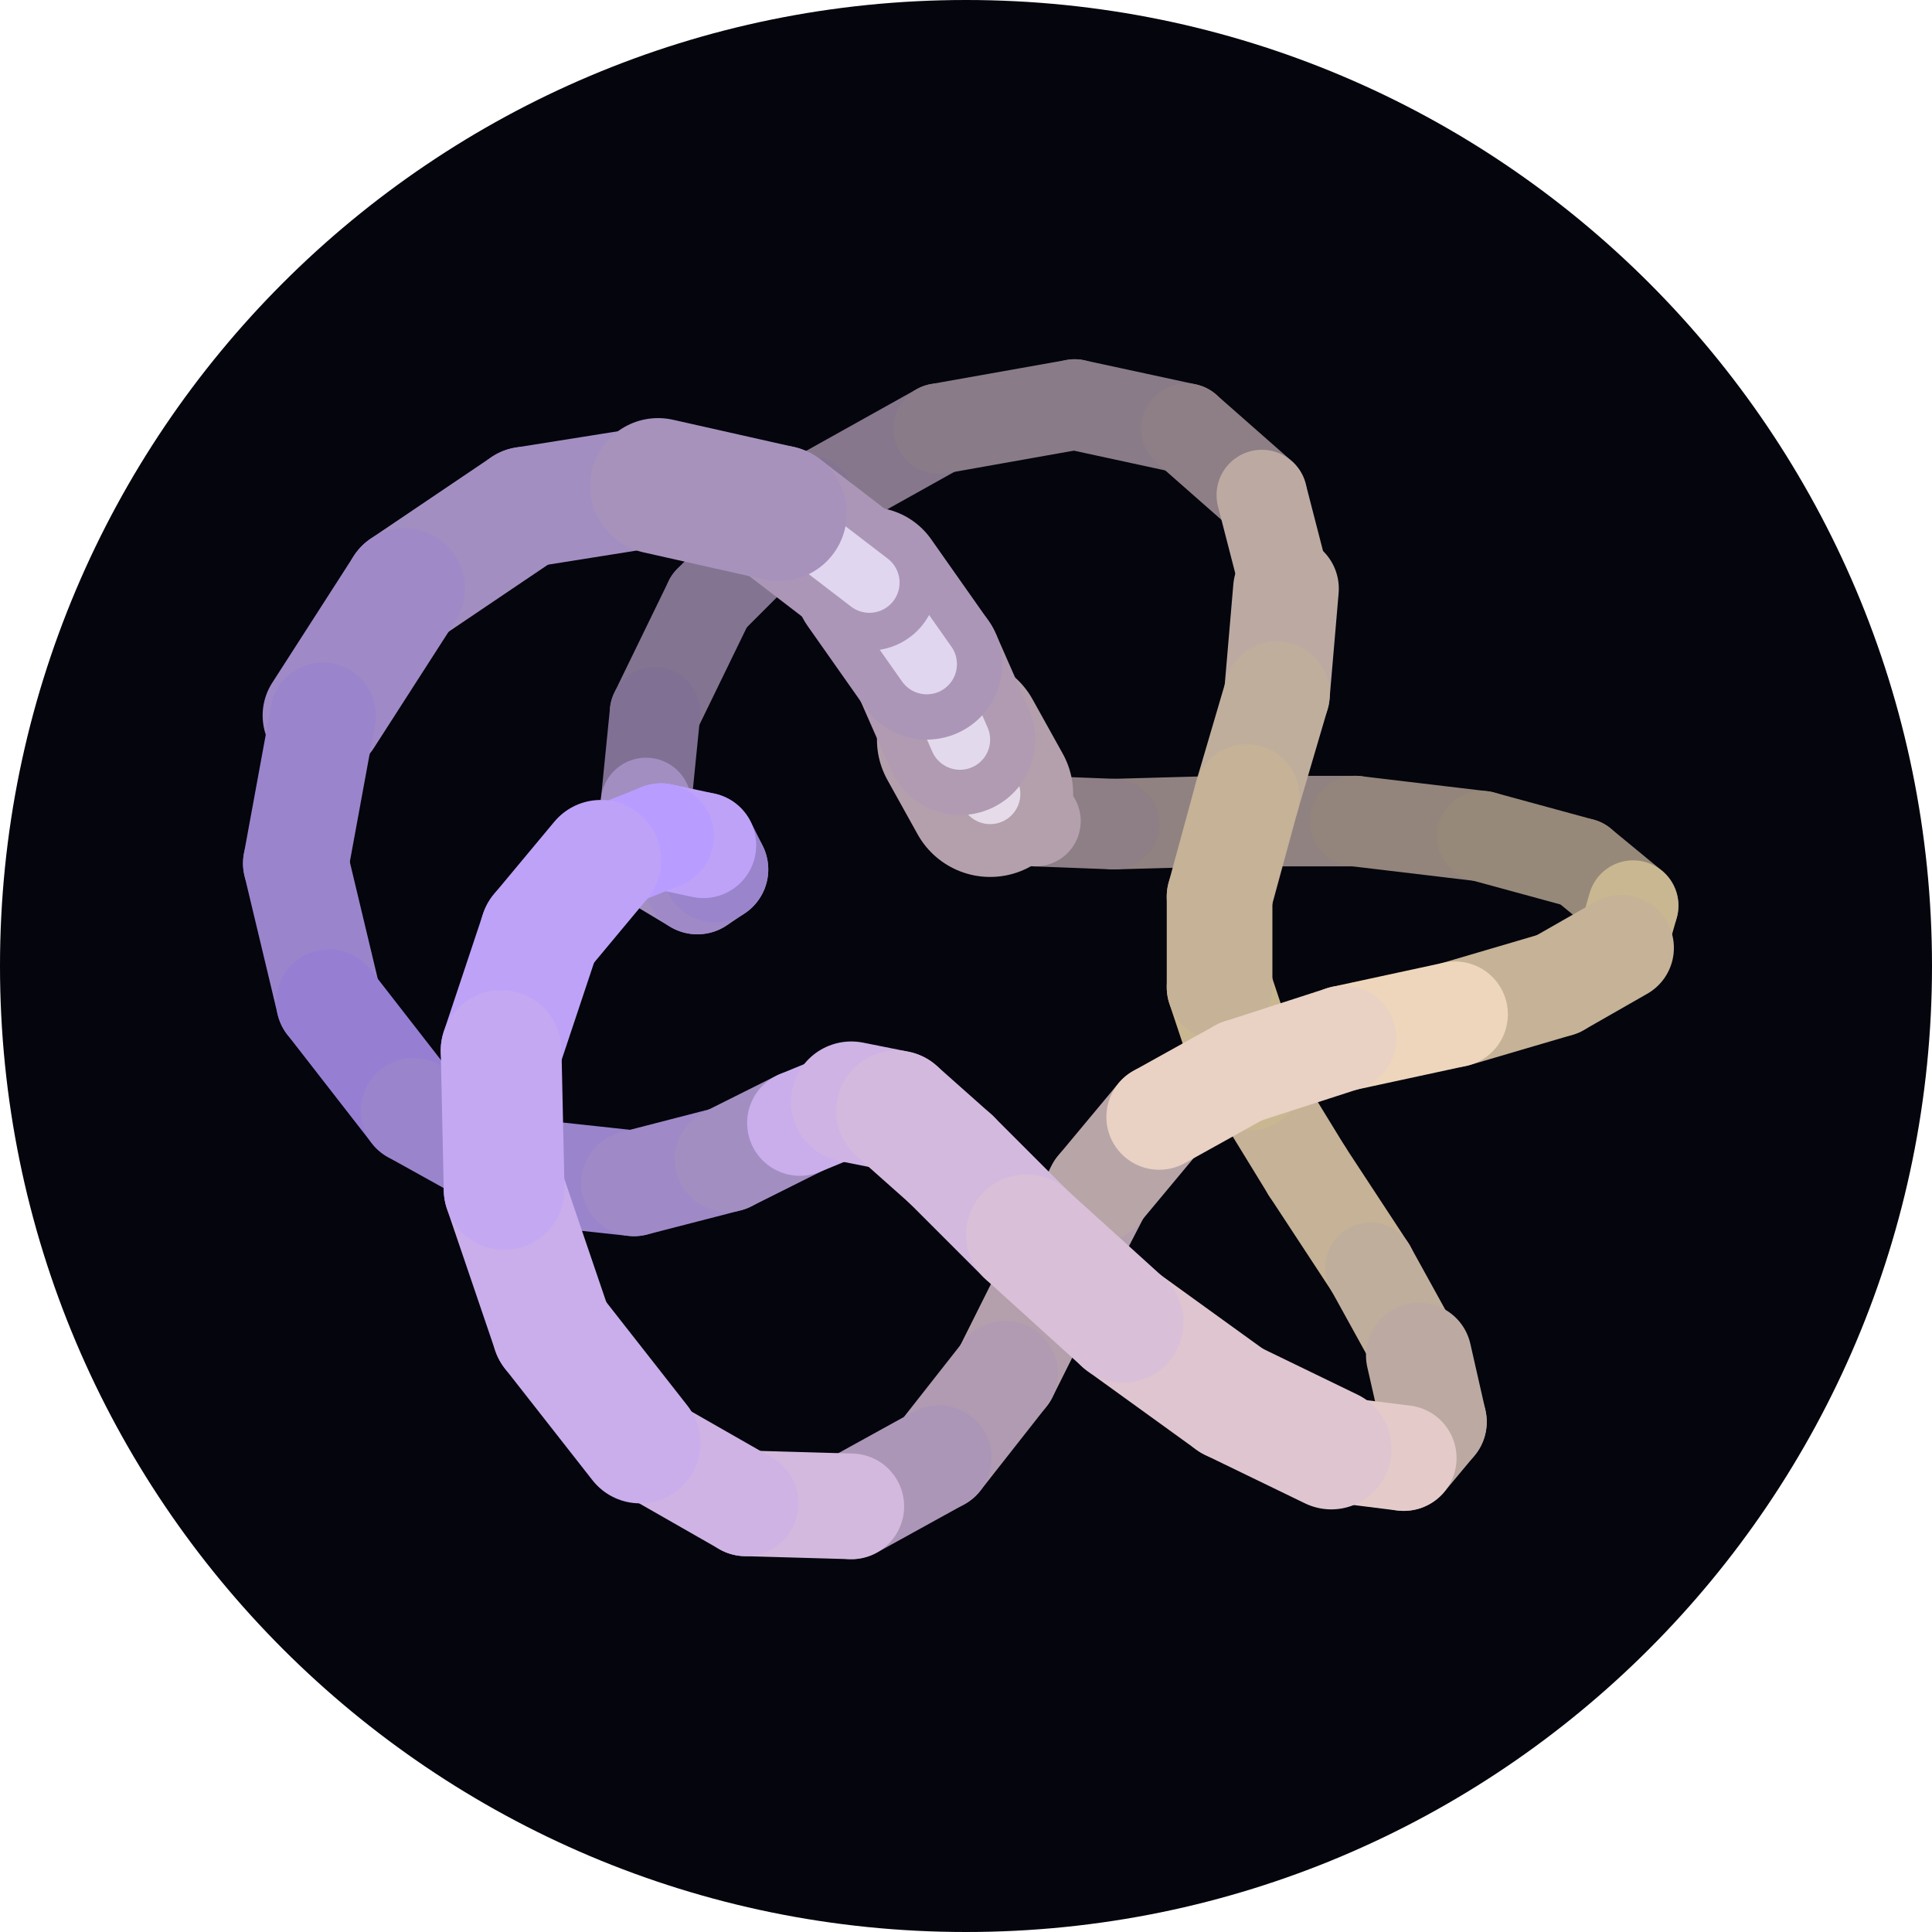
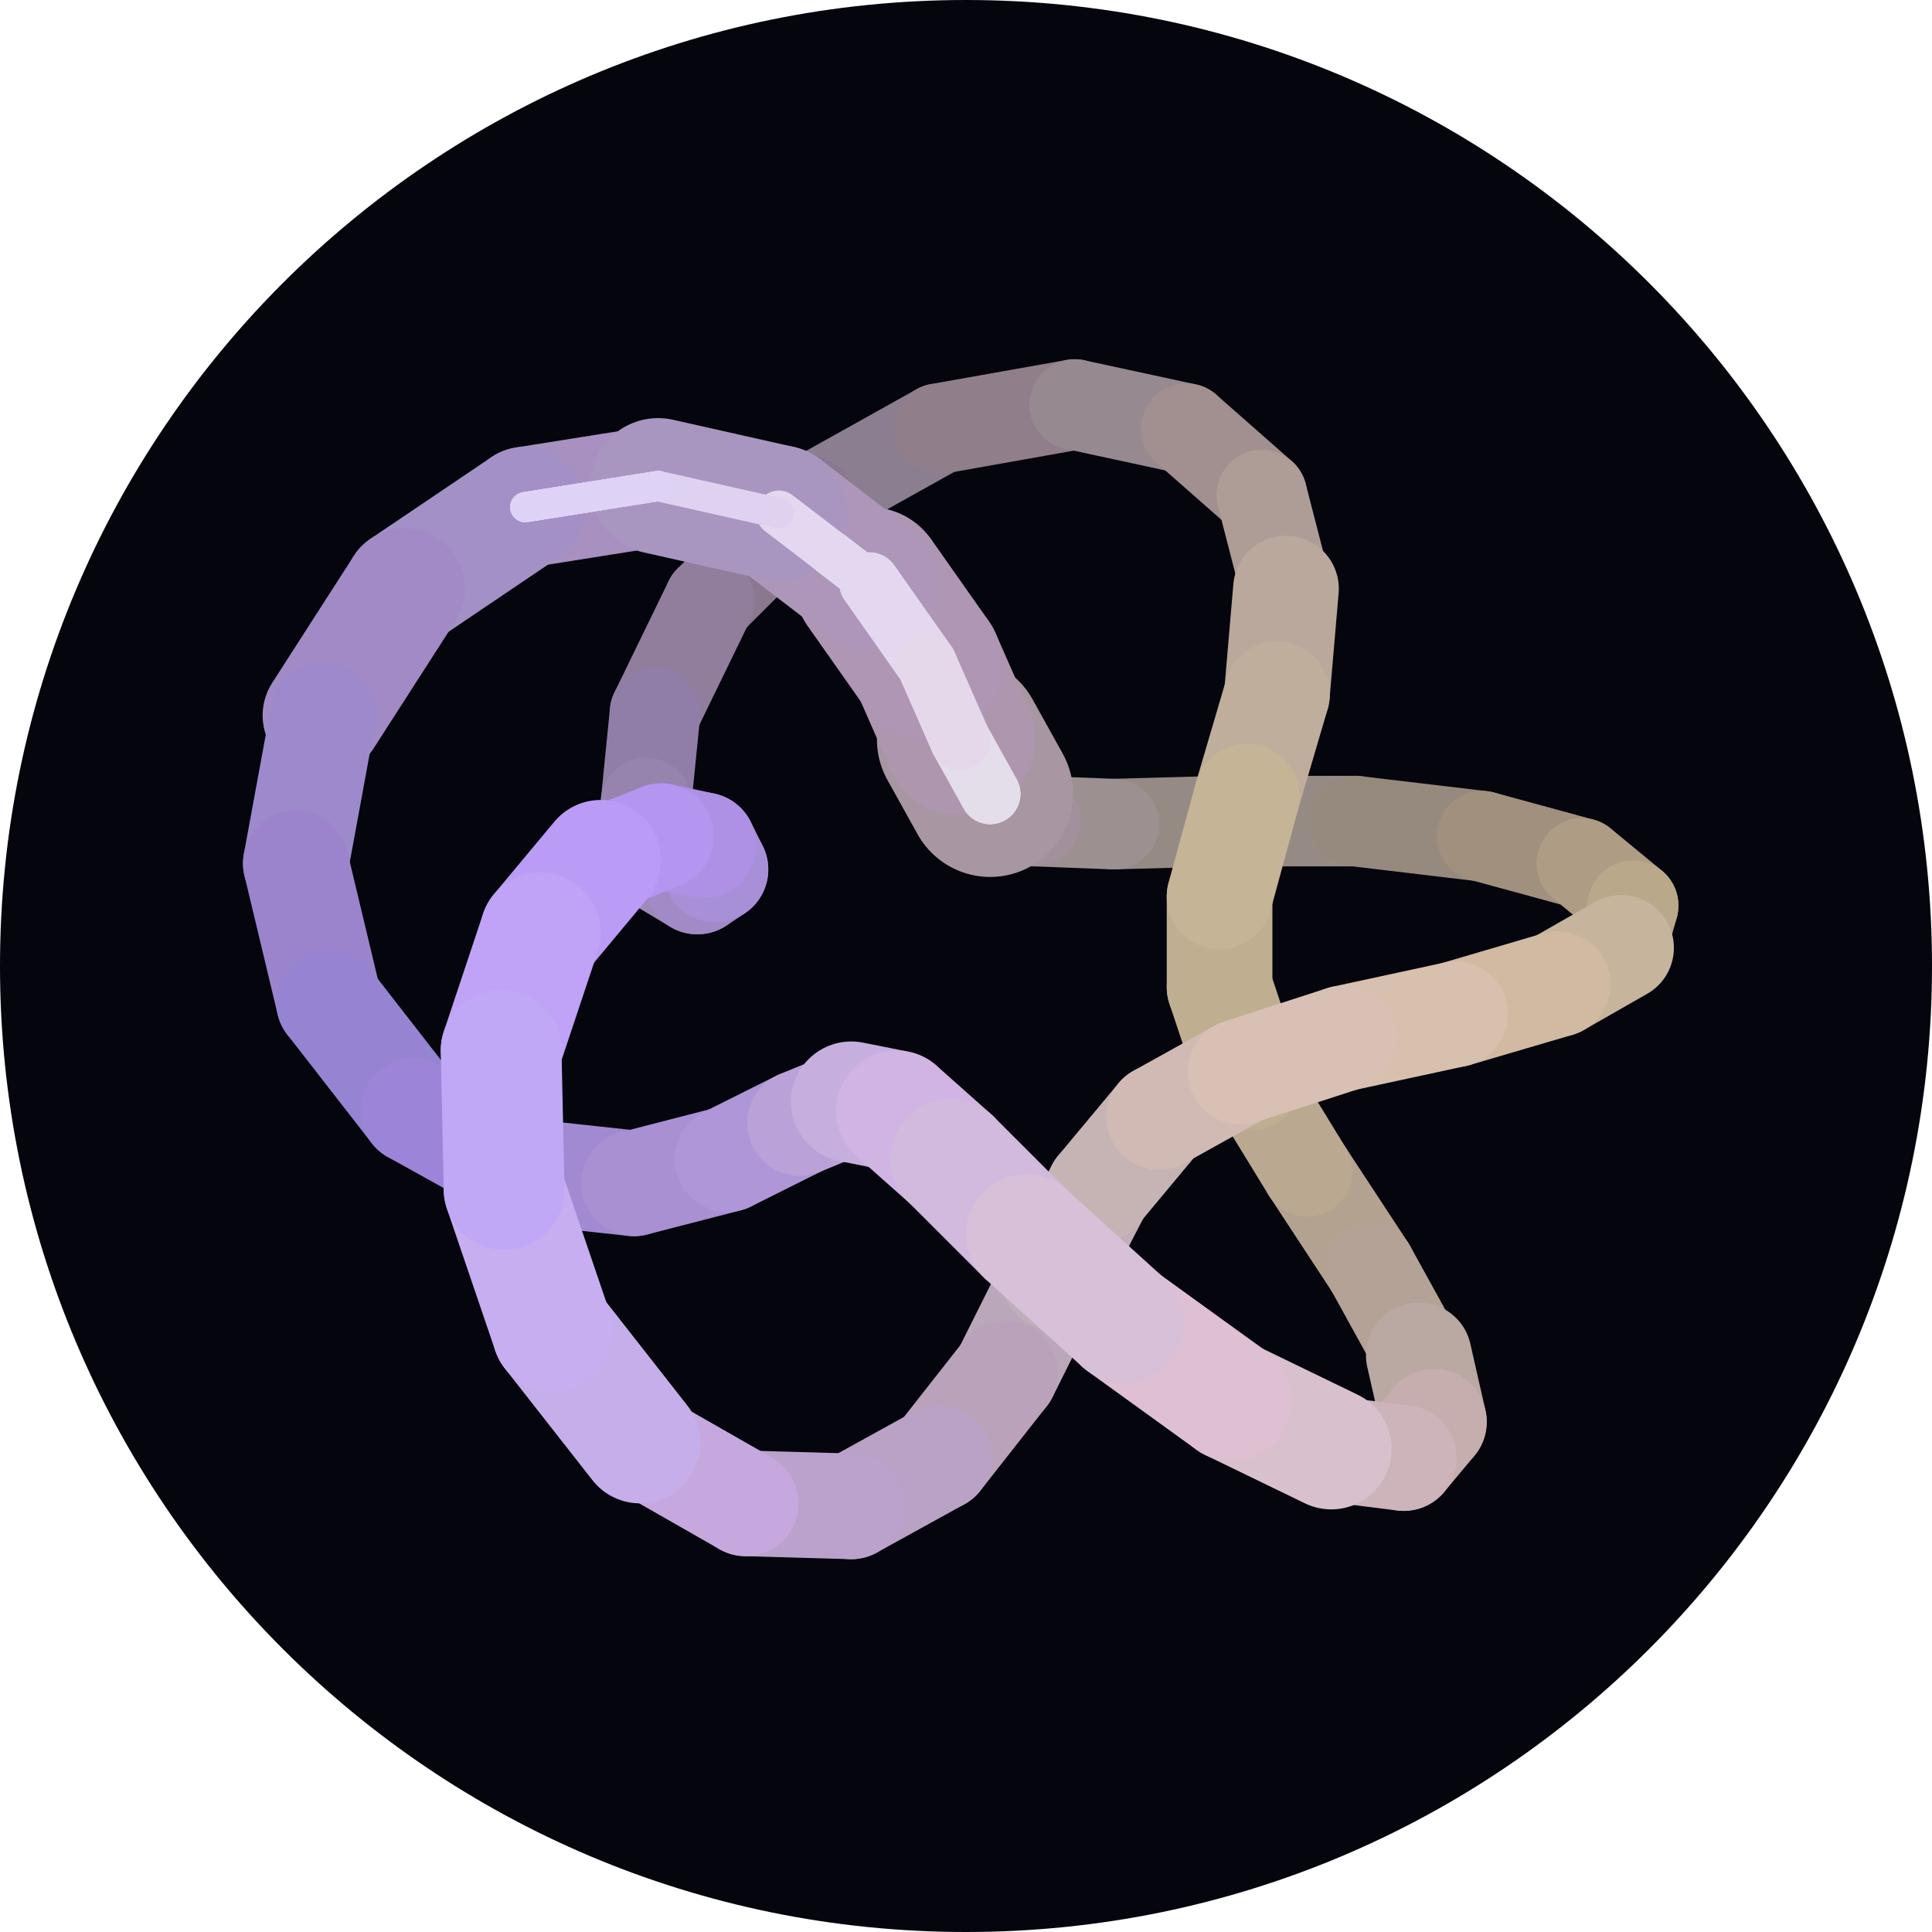
<svg xmlns="http://www.w3.org/2000/svg" viewBox="0 0 64 64">
  <circle cx="32" cy="32" r="32" fill="#04050d" />
  <g fill="none" stroke-linecap="round">
-     <path d="M26.8 16.6L31.1 14.2" stroke="#86778d" stroke-width="3" />
-     <path d="M40.5 27.2L44.9 27.2" stroke="#908281" stroke-width="3" />
-     <path d="M44.9 27.2L49.1 27.7" stroke="#93857c" stroke-width="3" />
-     <path d="M23.5 19.9L26.8 16.6" stroke="#837491" stroke-width="3" />
-     <path d="M31.1 14.2L35.6 13.4" stroke="#897b88" stroke-width="3" />
-     <path d="M36.9 27.3L40.5 27.2" stroke="#908281" stroke-width="3" />
-     <path d="M49.1 27.7L52.4 28.6" stroke="#968979" stroke-width="3" />
-     <path d="M21.7 23.6L23.5 19.9" stroke="#837491" stroke-width="3" />
-     <path d="M35.6 13.4L39.3 14.2" stroke="#897b88" stroke-width="3" />
-     <path d="M34.3 27.2L36.9 27.3" stroke="#8d7f85" stroke-width="3" />
-     <path d="M21.4 26.6L21.7 23.6" stroke="#807094" stroke-width="3" />
-     <path d="M52.4 28.6L54.1 30" stroke="#968979" stroke-width="3" />
-     <path d="M39.3 14.2L41.8 16.4" stroke="#8d7f85" stroke-width="3" />
-     <path d="M32.8 26.3L34.3 27.2" stroke="#b4a0ac" stroke-width="3" />
-     <path d="M22.1 28.6L21.4 26.6" stroke="#a38ec2" stroke-width="3" />
-     <path d="M41.8 16.4L42.6 19.5" stroke="#bcaaa2" stroke-width="3" />
-     <path d="M43.3 38.8L45.4 42" stroke="#c5b297" stroke-width="3" />
-     <path d="M41.4 35.7L43.3 38.8" stroke="#c5b297" stroke-width="3" />
-     <path d="M54.1 30L53.7 31.4" stroke="#c9b792" stroke-width="3" />
-     <path d="M31.8 24.5L32.8 26.3" stroke="#b4a0ac" stroke-width="5.5" />
-     <path d="M31.8 24.5L32.8 26.3" stroke="#e6dce9" stroke-width="2" />
-     <path d="M45.4 42L47 44.9" stroke="#c0ae9c" stroke-width="3" />
-     <path d="M40.4 32.7L41.4 35.7" stroke="#c9b792" stroke-width="3.5" />
-     <path d="M23.1 29.2L22.1 28.6" stroke="#a38ec2" stroke-width="3.5" />
-     <path d="M42.6 19.5L42.3 23" stroke="#bcaaa2" stroke-width="3.5" />
-     <path d="M30.7 22L31.8 24.5" stroke="#b09bb2" stroke-width="5" />
-     <path d="M30.7 22L31.8 24.5" stroke="#e3d9ec" stroke-width="2" />
-     <path d="M40.4 29.7L40.4 32.7" stroke="#c5b297" stroke-width="3.5" />
-     <path d="M47 44.9L47.5 47.1" stroke="#bcaaa2" stroke-width="3.5" />
+     <path d="M26.8 16.6L31.1 14.2" stroke="#8a7e90" stroke-width="3" />
+     <path d="M40.5 27.2L44.9 27.2" stroke="#968a84" stroke-width="3" />
+     <path d="M44.9 27.2L49.1 27.7" stroke="#968a7e" stroke-width="3" />
+     <path d="M23.5 19.9L26.8 16.6" stroke="#8a7890" stroke-width="3" />
+     <path d="M31.1 14.2L35.6 13.4" stroke="#907e8a" stroke-width="3" />
+     <path d="M36.9 27.3L40.5 27.2" stroke="#968a84" stroke-width="3" />
+     <path d="M49.1 27.7L52.4 28.6" stroke="#a2907e" stroke-width="3" />
+     <path d="M21.7 23.6L23.5 19.9" stroke="#907e9c" stroke-width="3" />
+     <path d="M35.6 13.4L39.3 14.2" stroke="#968a90" stroke-width="3" />
+     <path d="M34.3 27.2L36.9 27.3" stroke="#9c9090" stroke-width="3" />
+     <path d="M21.4 26.6L21.7 23.6" stroke="#907ea8" stroke-width="3" />
+     <path d="M52.4 28.6L54.1 30" stroke="#ae9c84" stroke-width="3" />
+     <path d="M39.3 14.2L41.8 16.4" stroke="#a29090" stroke-width="3" />
+     <path d="M32.8 26.3L34.3 27.2" stroke="#a2909c" stroke-width="3" />
+     <path d="M22.1 28.6L21.4 26.6" stroke="#9684ae" stroke-width="3" />
+     <path d="M41.8 16.4L42.6 19.5" stroke="#ae9c96" stroke-width="3" />
+     <path d="M43.3 38.8L45.4 42" stroke="#b4a290" stroke-width="3" />
+     <path d="M41.4 35.7L43.3 38.8" stroke="#baa890" stroke-width="3" />
+     <path d="M54.1 30L53.7 31.4" stroke="#baa88a" stroke-width="3" />
+     <path d="M31.8 24.5L32.8 26.3" stroke="#a896a2" stroke-width="5.5" />
+     <path d="M31.8 24.5L32.8 26.3" stroke="#e4deea" stroke-width="2" />
+     <path d="M45.4 42L47 44.9" stroke="#b4a296" stroke-width="3" />
+     <path d="M40.4 32.7L41.4 35.7" stroke="#c0ae90" stroke-width="3.5" />
+     <path d="M23.1 29.2L22.1 28.6" stroke="#9c8aba" stroke-width="3.5" />
+     <path d="M42.6 19.5L42.3 23" stroke="#baa89c" stroke-width="3.5" />
+     <path d="M30.7 22L31.8 24.5" stroke="#ae96ae" stroke-width="5" />
+     <path d="M30.7 22L31.8 24.5" stroke="#e4d8ea" stroke-width="2" />
+     <path d="M31.8 24.5L32.8 26.3" stroke="#e4deea" stroke-width="2" />
+     <path d="M40.4 29.7L40.4 32.7" stroke="#c0ae90" stroke-width="3.5" />
+     <path d="M47 44.9L47.5 47.1" stroke="#baa8a2" stroke-width="3.5" />
    <path d="M42.3 23L41.3 26.4" stroke="#c0ae9c" stroke-width="3.5" />
-     <path d="M28.8 19.3L30.7 22" stroke="#ac96b7" stroke-width="5" />
-     <path d="M28.8 19.3L30.7 22" stroke="#e1d6f0" stroke-width="2" />
-     <path d="M41.3 26.4L40.4 29.7" stroke="#c5b297" stroke-width="3.5" />
-     <path d="M25.8 17L28.8 19.3" stroke="#ac96b7" stroke-width="4.5" />
-     <path d="M25.8 17L28.8 19.3" stroke="#e1d6f0" stroke-width="2" />
-     <path d="M17.4 16.8L21.8 16.1" stroke="#a38ec2" stroke-width="4" />
-     <path d="M13.4 19.5L17.4 16.8" stroke="#a38ec2" stroke-width="4" />
-     <path d="M21.8 16.1L25.8 17" stroke="#a792bc" stroke-width="4.5" />
-     <path d="M10.7 23.7L13.4 19.5" stroke="#9f89c7" stroke-width="4" />
-     <path d="M9.8 28.6L10.7 23.7" stroke="#9a84cc" stroke-width="3.5" />
-     <path d="M10.9 33.2L9.8 28.6" stroke="#9a84cc" stroke-width="3.5" />
-     <path d="M53.7 31.4L51.6 32.6" stroke="#c5b297" stroke-width="3.5" />
-     <path d="M23.7 28.8L23.1 29.2" stroke="#9f89c7" stroke-width="3.5" />
-     <path d="M13.7 36.8L10.9 33.2" stroke="#967fd2" stroke-width="3.5" />
-     <path d="M17.3 38.8L13.7 36.8" stroke="#9a84cc" stroke-width="3.5" />
-     <path d="M21 39.2L17.3 38.8" stroke="#9a84cc" stroke-width="3.5" />
-     <path d="M47.5 47.1L46.5 48.3" stroke="#bcaaa2" stroke-width="3.5" />
-     <path d="M34.9 42.3L33.3 45.5" stroke="#b4a0ac" stroke-width="3.5" />
-     <path d="M33.3 45.5L31.1 48.3" stroke="#b09bb2" stroke-width="3.5" />
-     <path d="M24.1 38.4L21 39.2" stroke="#9f89c7" stroke-width="3.5" />
-     <path d="M36.4 39.4L34.9 42.3" stroke="#b4a0ac" stroke-width="3.5" />
-     <path d="M23.3 28L23.7 28.8" stroke="#9a84cc" stroke-width="3.5" />
-     <path d="M51.6 32.6L48.2 33.6" stroke="#c5b297" stroke-width="3.5" />
-     <path d="M31.1 48.3L28.2 49.9" stroke="#ac96b7" stroke-width="3.5" />
-     <path d="M38.4 37L36.4 39.4" stroke="#b8a5a7" stroke-width="3.5" />
-     <path d="M26.5 37.2L24.1 38.4" stroke="#a38ec2" stroke-width="3.5" />
-     <path d="M48.2 33.6L44.5 34.4" stroke="#eed6bc" stroke-width="3.5" />
-     <path d="M41.1 35.5L38.4 37" stroke="#e9d1c3" stroke-width="3.5" />
-     <path d="M21.9 27.7L23.3 28" stroke="#bea2f8" stroke-width="3.5" />
-     <path d="M28.2 49.9L24.7 49.8" stroke="#d4b9de" stroke-width="3.5" />
-     <path d="M46.5 48.3L44.1 48" stroke="#e4cbca" stroke-width="3.5" />
-     <path d="M44.5 34.4L41.1 35.5" stroke="#e9d1c3" stroke-width="3.5" />
-     <path d="M28.2 36.5L26.5 37.2" stroke="#c9aeeb" stroke-width="3.5" />
-     <path d="M19.9 28.5L21.9 27.7" stroke="#b99cff" stroke-width="3.5" />
-     <path d="M24.7 49.8L21.2 47.8" stroke="#ceb3e4" stroke-width="3.5" />
-     <path d="M29.7 36.8L28.2 36.5" stroke="#ceb3e4" stroke-width="4" />
-     <path d="M44.1 48L40.8 46.4" stroke="#dec5d0" stroke-width="4" />
-     <path d="M17.9 30.9L19.9 28.5" stroke="#bea2f8" stroke-width="4" />
-     <path d="M21.2 47.8L18.3 44.1" stroke="#c9aeeb" stroke-width="4" />
-     <path d="M31.5 38.4L29.7 36.8" stroke="#d4b9de" stroke-width="4" />
-     <path d="M16.6 34.8L17.9 30.9" stroke="#bea2f8" stroke-width="4" />
-     <path d="M18.3 44.1L16.7 39.4" stroke="#c9aeeb" stroke-width="4" />
-     <path d="M40.8 46.4L37.2 43.8" stroke="#dec5d0" stroke-width="4" />
-     <path d="M16.7 39.4L16.6 34.8" stroke="#c4a8f2" stroke-width="4" />
-     <path d="M34 40.9L31.5 38.4" stroke="#d4b9de" stroke-width="4" />
-     <path d="M37.2 43.8L34 40.9" stroke="#d9bfd7" stroke-width="4" />
+     <path d="M28.8 19.3L30.7 22" stroke="#ae96b4" stroke-width="5" />
+     <path d="M28.8 19.3L30.7 22" stroke="#e4d8f0" stroke-width="2" />
+     <path d="M30.7 22L31.8 24.5" stroke="#e4d8ea" stroke-width="2" />
+     <path d="M31.8 24.5L32.8 26.3" stroke="#e4deea" stroke-width="2" />
+     <path d="M41.3 26.4L40.4 29.7" stroke="#c6b496" stroke-width="3.5" />
+     <path d="M25.8 17L28.8 19.3" stroke="#ae96ba" stroke-width="4.5" />
+     <path d="M25.8 17L28.8 19.3" stroke="#e4d8f0" stroke-width="1.5" />
+     <path d="M28.8 19.3L30.7 22" stroke="#e4d8f0" stroke-width="2" />
+     <path d="M30.7 22L31.8 24.5" stroke="#e4d8ea" stroke-width="2" />
+     <path d="M31.8 24.5L32.8 26.3" stroke="#e4deea" stroke-width="2" />
+     <path d="M17.4 16.8L21.8 16.1" stroke="#a890c0" stroke-width="4" />
+     <path d="M17.4 16.8L21.8 16.1" stroke="#ded2f6" stroke-width="1" />
+     <path d="M25.8 17L28.8 19.3" stroke="#e4d8f0" stroke-width="1.5" />
+     <path d="M28.8 19.3L30.7 22" stroke="#e4d8f0" stroke-width="2" />
+     <path d="M13.4 19.5L17.4 16.8" stroke="#a290c6" stroke-width="4" />
+     <path d="M17.4 16.8L21.8 16.1" stroke="#ded2f6" stroke-width="1" />
+     <path d="M25.8 17L28.8 19.3" stroke="#e4d8f0" stroke-width="1.5" />
+     <path d="M21.8 16.1L25.8 17" stroke="#a896c0" stroke-width="4.5" />
+     <path d="M17.4 16.8L21.8 16.1" stroke="#ded2f6" stroke-width="1" />
+     <path d="M21.8 16.1L25.8 17" stroke="#ded2f0" stroke-width="1" />
+     <path d="M25.8 17L28.8 19.3" stroke="#e4d8f0" stroke-width="1.5" />
+     <path d="M28.8 19.3L30.7 22" stroke="#e4d8f0" stroke-width="2" />
+     <path d="M30.7 22L31.8 24.5" stroke="#e4d8ea" stroke-width="2" />
+     <path d="M10.7 23.7L13.4 19.5" stroke="#a28ac6" stroke-width="4" />
+     <path d="M17.4 16.8L21.8 16.1" stroke="#ded2f6" stroke-width="1" />
+     <path d="M21.8 16.1L25.8 17" stroke="#ded2f0" stroke-width="1" />
+     <path d="M9.8 28.6L10.7 23.7" stroke="#9c8acc" stroke-width="3.5" />
+     <path d="M17.4 16.8L21.8 16.1" stroke="#ded2f6" stroke-width="1" />
+     <path d="M10.9 33.2L9.8 28.6" stroke="#9c84cc" stroke-width="3.5" />
+     <path d="M53.7 31.4L51.6 32.6" stroke="#c6b49c" stroke-width="3.5" />
+     <path d="M23.7 28.8L23.1 29.2" stroke="#a28ac6" stroke-width="3.5" />
+     <path d="M13.7 36.8L10.9 33.2" stroke="#9684d2" stroke-width="3.5" />
+     <path d="M17.3 38.8L13.7 36.8" stroke="#9c84d8" stroke-width="3.5" />
+     <path d="M21 39.2L17.3 38.8" stroke="#a28ad2" stroke-width="3.5" />
+     <path d="M47.5 47.1L46.5 48.3" stroke="#c6aeae" stroke-width="3.5" />
+     <path d="M34.9 42.3L33.3 45.5" stroke="#baa8ba" stroke-width="3.5" />
+     <path d="M33.3 45.5L31.1 48.3" stroke="#baa2ba" stroke-width="3.5" />
+     <path d="M24.1 38.4L21 39.2" stroke="#a890d2" stroke-width="3.5" />
+     <path d="M36.4 39.4L34.9 42.3" stroke="#c0aeba" stroke-width="3.5" />
+     <path d="M23.3 28L23.7 28.8" stroke="#a890d8" stroke-width="3.5" />
+     <path d="M51.6 32.6L48.2 33.6" stroke="#d2baa2" stroke-width="3.5" />
+     <path d="M31.1 48.3L28.2 49.9" stroke="#baa2c6" stroke-width="3.5" />
+     <path d="M38.4 37L36.4 39.4" stroke="#c6b4b4" stroke-width="3.5" />
+     <path d="M26.5 37.2L24.1 38.4" stroke="#ae96d8" stroke-width="3.5" />
+     <path d="M48.2 33.6L44.5 34.4" stroke="#d8c0ae" stroke-width="3.5" />
+     <path d="M41.1 35.5L38.4 37" stroke="#d2bab4" stroke-width="3.5" />
+     <path d="M21.9 27.7L23.3 28" stroke="#ae90e4" stroke-width="3.5" />
+     <path d="M28.2 49.9L24.7 49.8" stroke="#baa2cc" stroke-width="3.5" />
+     <path d="M46.5 48.3L44.1 48" stroke="#ccb4ba" stroke-width="3.5" />
+     <path d="M44.5 34.4L41.1 35.5" stroke="#d8c0b4" stroke-width="3.5" />
+     <path d="M28.2 36.5L26.5 37.2" stroke="#baa2d8" stroke-width="3.5" />
+     <path d="M19.9 28.5L21.9 27.7" stroke="#b496f0" stroke-width="3.5" />
+     <path d="M24.7 49.8L21.2 47.8" stroke="#c6a8de" stroke-width="3.5" />
+     <path d="M29.7 36.8L28.2 36.5" stroke="#c6aede" stroke-width="4" />
+     <path d="M44.1 48L40.8 46.4" stroke="#d8c0cc" stroke-width="4" />
+     <path d="M17.9 30.9L19.9 28.5" stroke="#ba9cf6" stroke-width="4" />
+     <path d="M21.2 47.8L18.3 44.1" stroke="#c6aeea" stroke-width="4" />
+     <path d="M31.5 38.4L29.7 36.8" stroke="#d2b4e4" stroke-width="4" />
+     <path d="M16.6 34.8L17.9 30.9" stroke="#c0a2f6" stroke-width="4" />
+     <path d="M18.3 44.1L16.7 39.4" stroke="#c6aef0" stroke-width="4" />
+     <path d="M40.8 46.4L37.2 43.8" stroke="#dec0d2" stroke-width="4" />
+     <path d="M16.7 39.4L16.6 34.8" stroke="#c0a8f6" stroke-width="4" />
+     <path d="M34 40.9L31.5 38.4" stroke="#d2bade" stroke-width="4" />
+     <path d="M37.2 43.8L34 40.9" stroke="#d8c0d8" stroke-width="4" />
  </g>
</svg>
